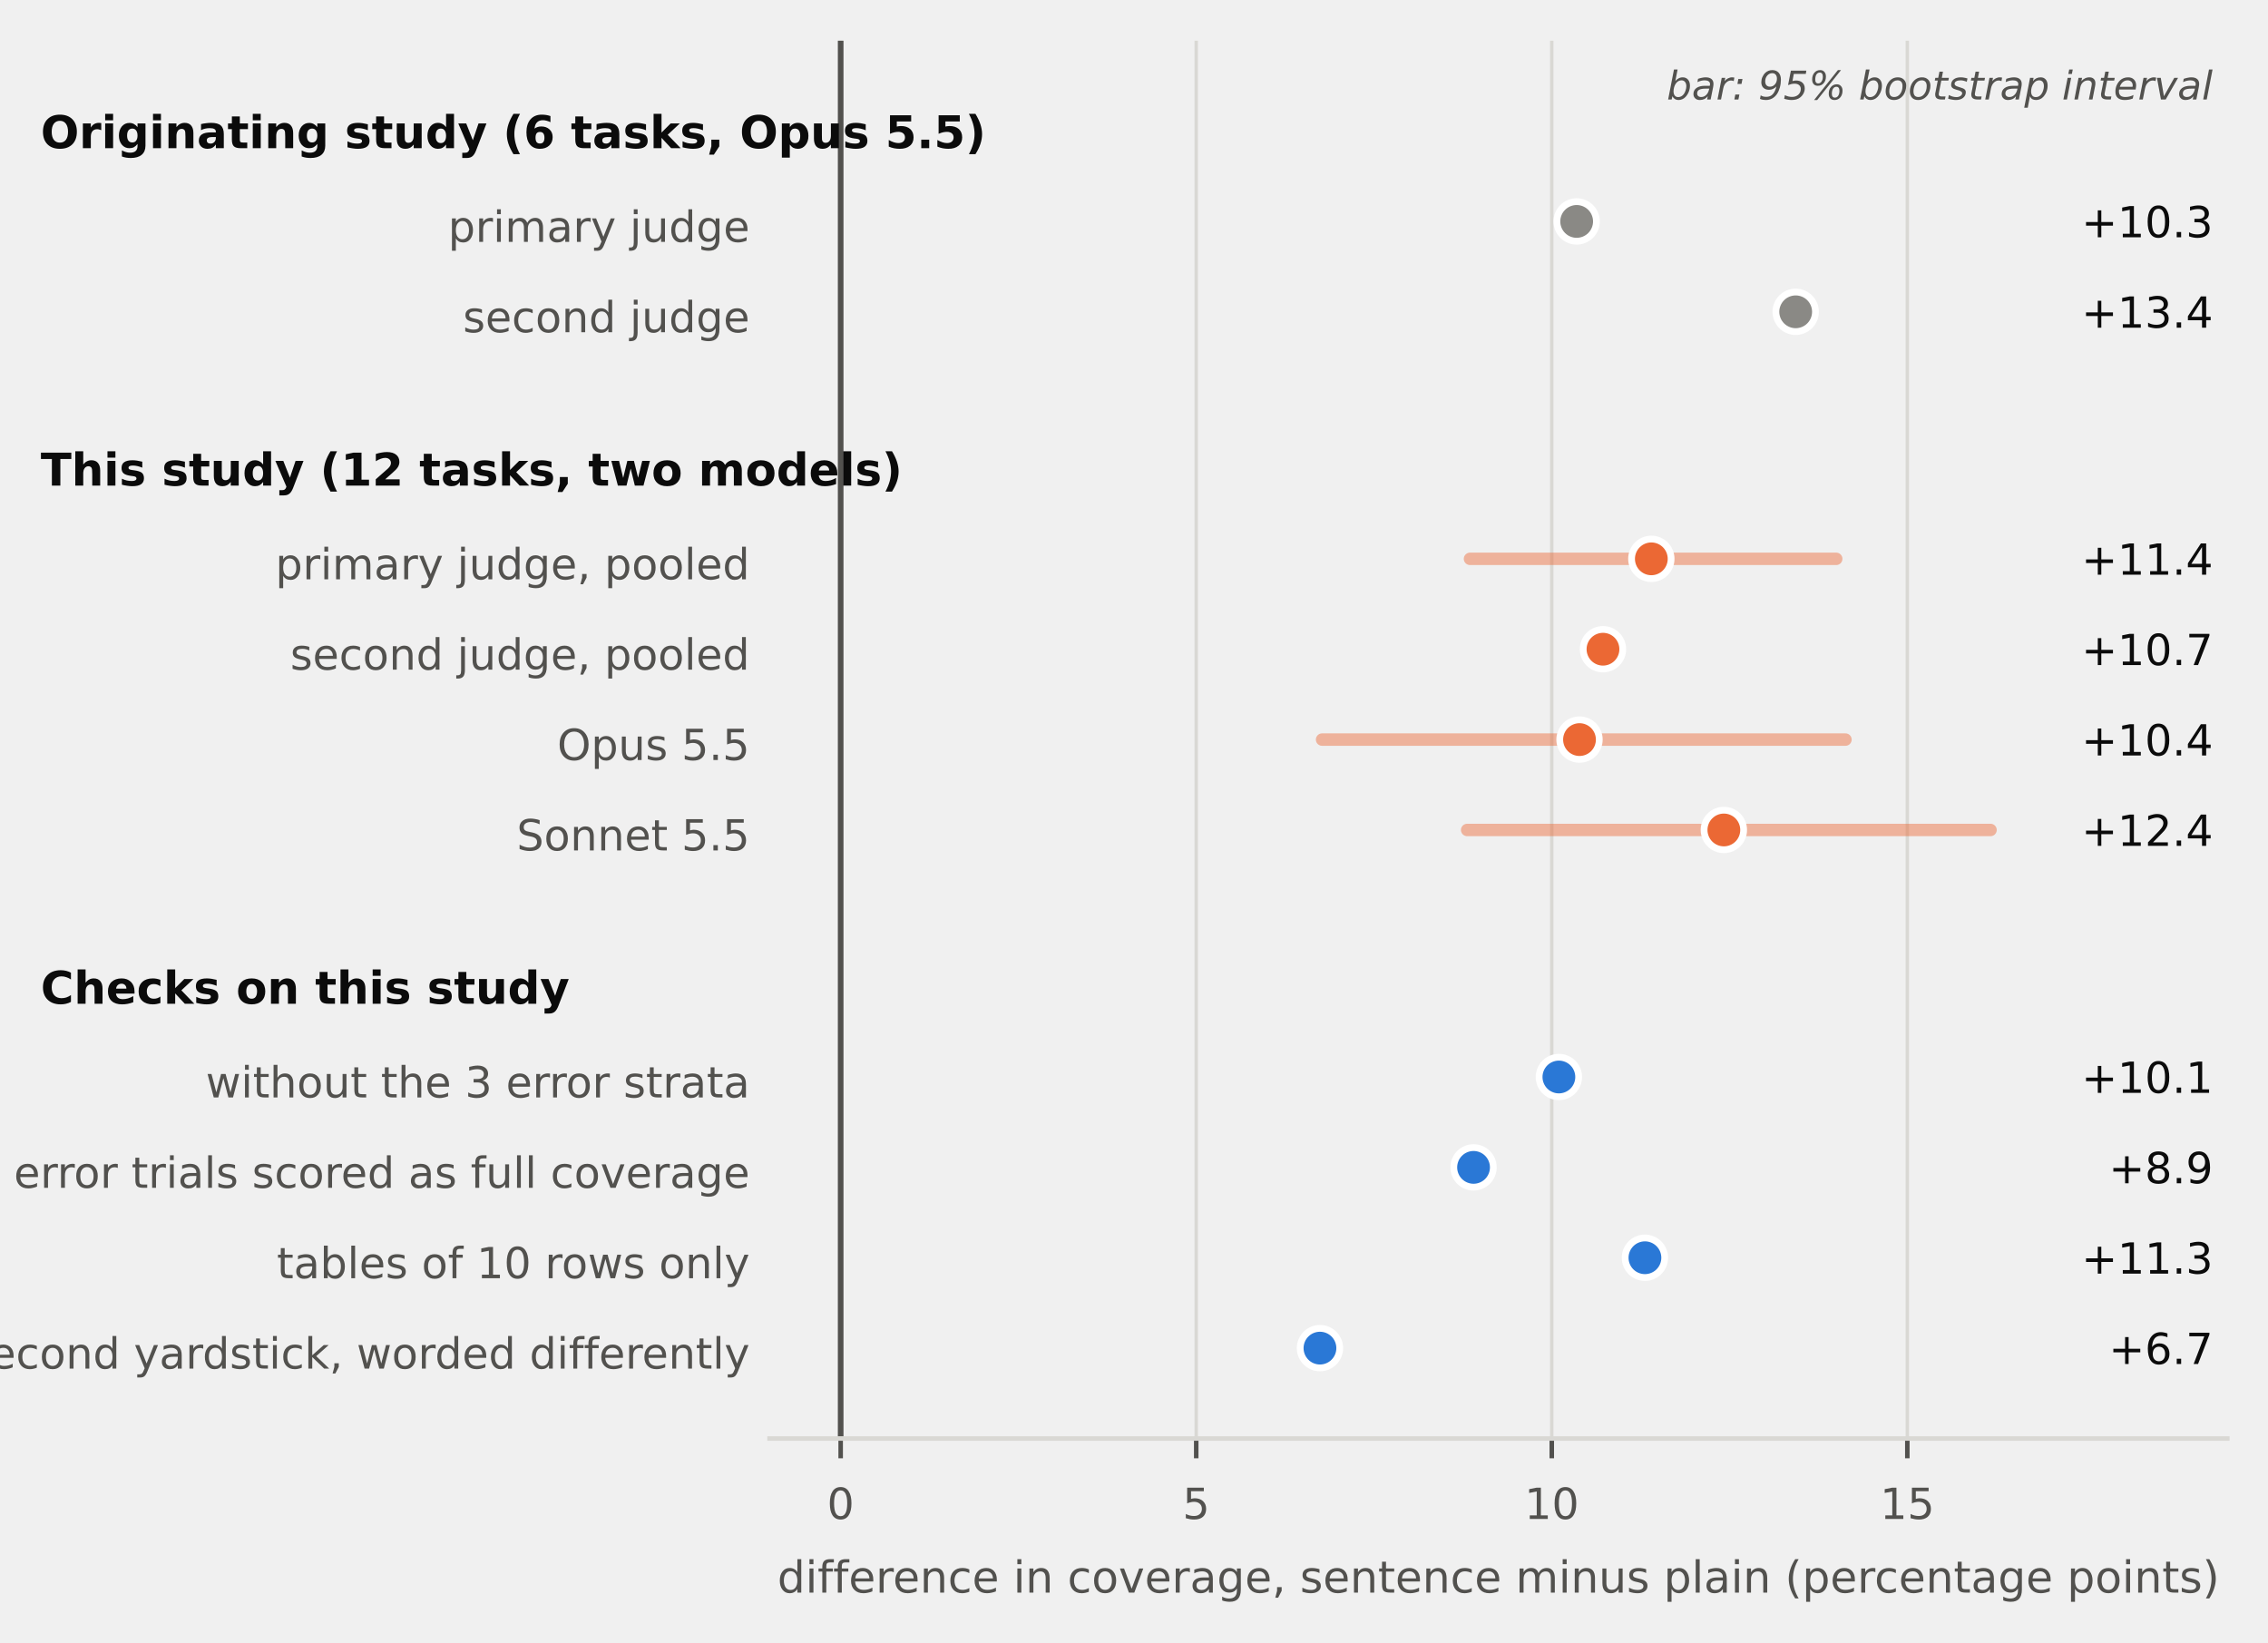
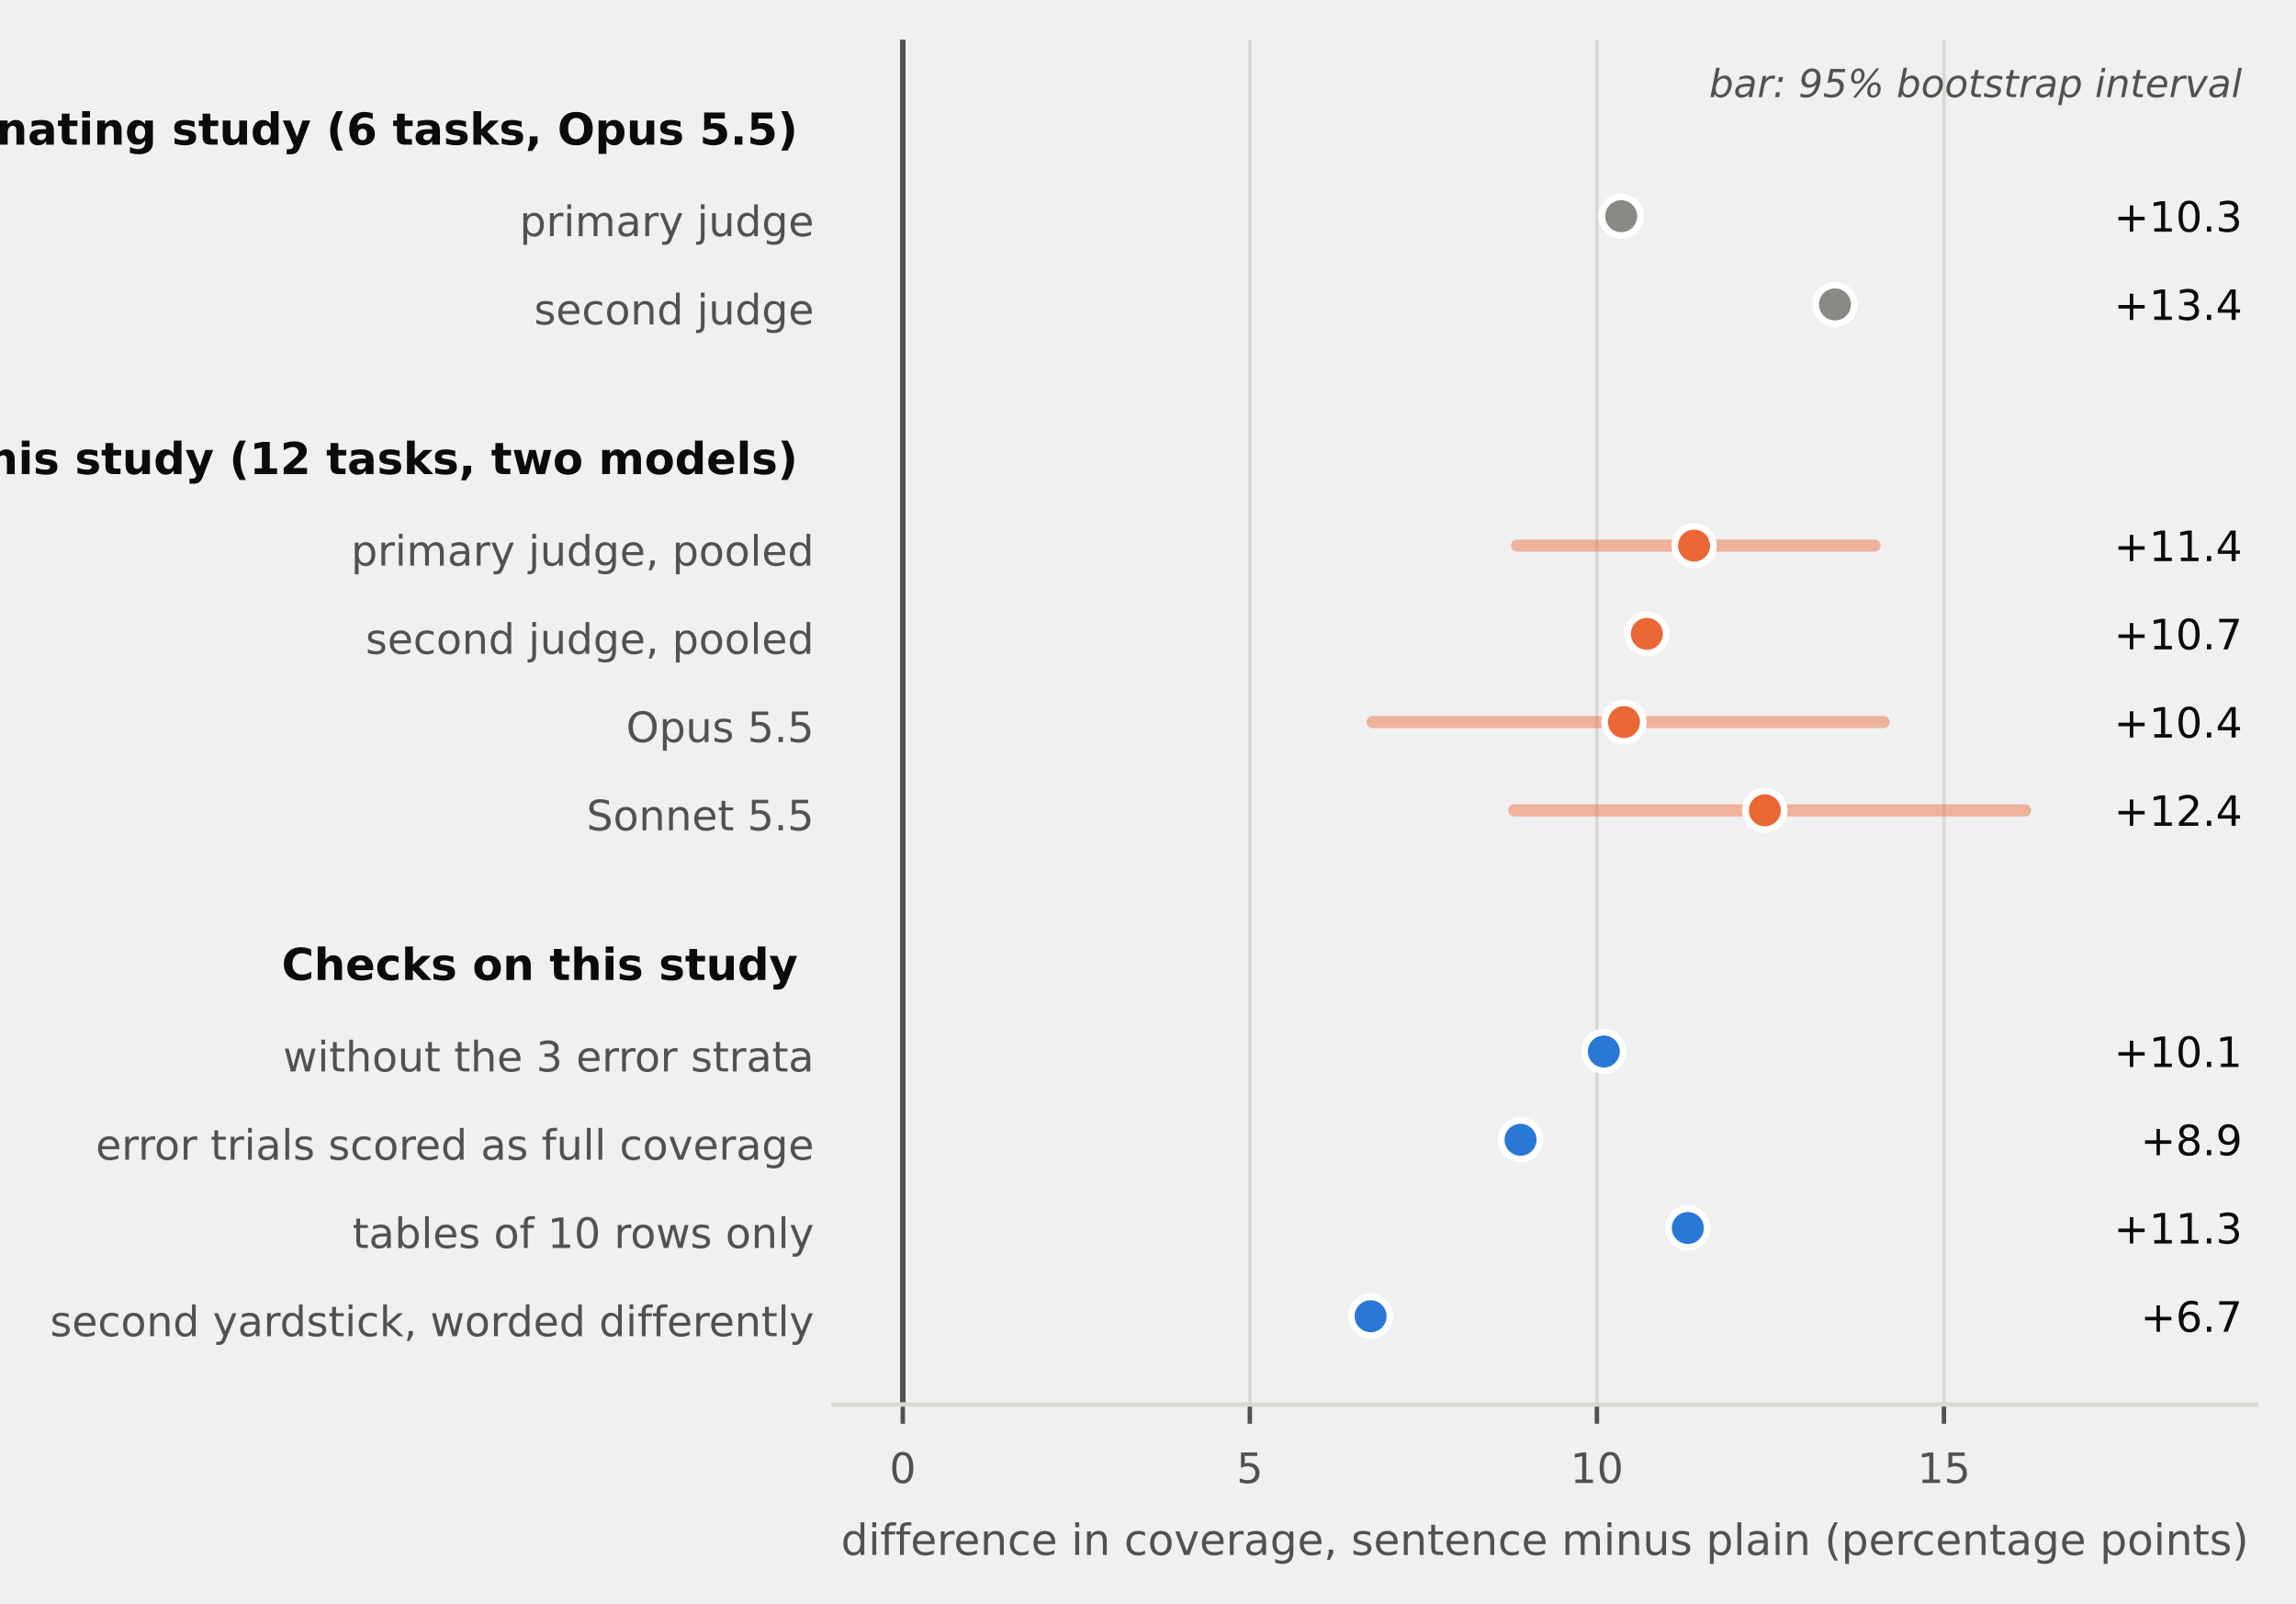
- <svg xmlns="http://www.w3.org/2000/svg" xmlns:xlink="http://www.w3.org/1999/xlink" width="401.472pt" height="290.769pt" viewBox="0 0 401.472 290.769" version="1.1">
+ <svg xmlns="http://www.w3.org/2000/svg" xmlns:xlink="http://www.w3.org/1999/xlink" width="416.383pt" height="290.769pt" viewBox="0 0 416.383 290.769" version="1.1">
  <defs>
    <style type="text/css">*{stroke-linejoin: round; stroke-linecap: butt}</style>
  </defs>
  <g id="figure_1">
    <g id="patch_1">
-       <path d="M 0 290.769  L 401.472 290.769  L 401.472 0  L 0 0  L 0 290.769  z " style="fill: none" />
+       <path d="M 0 290.769  L 416.383 290.769  L 416.383 0  L 0 0  L 0 290.769  z " style="fill: none" />
    </g>
    <g id="axes_1">
      <g id="patch_2">
-         <path d="M 136.224 254.628  L 394.272 254.628  L 394.272 7.2  L 136.224 7.2  L 136.224 254.628  z " style="fill: none" />
+         <path d="M 151.135 254.628  L 409.183 254.628  L 409.183 7.2  L 151.135 7.2  L 151.135 254.628  z " style="fill: none" />
      </g>
      <g id="matplotlib.axis_1">
        <g id="xtick_1">
          <g id="line2d_1">
-             <path d="M 148.812 254.628  L 148.812 7.2  " clip-path="url(#pe74de1eb6b)" style="fill: none; stroke: #d9d8d4; stroke-width: 0.6; stroke-linecap: square" />
+             <path d="M 163.723 254.628  L 163.723 7.2  " clip-path="url(#pe034add187)" style="fill: none; stroke: #d9d8d4; stroke-width: 0.6; stroke-linecap: square" />
          </g>
          <g id="line2d_2">
            <defs>
              <path id="m76695bbce8" d="M 0 0  L 0 3.5  " style="stroke: #52514e; stroke-width: 0.8" />
            </defs>
            <g>
-               <use xlink:href="#m76695bbce8" x="148.812" y="254.628" style="fill: #52514e; stroke: #52514e; stroke-width: 0.8" />
+               <use xlink:href="#m76695bbce8" x="163.723" y="254.628" style="fill: #52514e; stroke: #52514e; stroke-width: 0.8" />
            </g>
          </g>
          <g id="text_1">
-             <text style="font-size: 7.6px; font-family: 'Helvetica Neue', 'DejaVu Sans'; text-anchor: middle; fill: #52514e" x="148.812" y="268.863" transform="rotate(-0 148.8117 268.8632)">0</text>
+             <text style="font-size: 7.6px; font-family: 'Helvetica Neue', 'DejaVu Sans'; text-anchor: middle; fill: #52514e" x="163.723" y="268.863" transform="rotate(-0 163.7227 268.8632)">0</text>
          </g>
        </g>
        <g id="xtick_2">
          <g id="line2d_3">
-             <path d="M 211.75 254.628  L 211.75 7.2  " clip-path="url(#pe74de1eb6b)" style="fill: none; stroke: #d9d8d4; stroke-width: 0.6; stroke-linecap: square" />
+             <path d="M 226.661 254.628  L 226.661 7.2  " clip-path="url(#pe034add187)" style="fill: none; stroke: #d9d8d4; stroke-width: 0.6; stroke-linecap: square" />
          </g>
          <g id="line2d_4">
            <g>
-               <use xlink:href="#m76695bbce8" x="211.75" y="254.628" style="fill: #52514e; stroke: #52514e; stroke-width: 0.8" />
+               <use xlink:href="#m76695bbce8" x="226.661" y="254.628" style="fill: #52514e; stroke: #52514e; stroke-width: 0.8" />
            </g>
          </g>
          <g id="text_2">
-             <text style="font-size: 7.6px; font-family: 'Helvetica Neue', 'DejaVu Sans'; text-anchor: middle; fill: #52514e" x="211.75" y="268.863" transform="rotate(-0 211.7502 268.8632)">5</text>
+             <text style="font-size: 7.6px; font-family: 'Helvetica Neue', 'DejaVu Sans'; text-anchor: middle; fill: #52514e" x="226.661" y="268.863" transform="rotate(-0 226.6612 268.8632)">5</text>
          </g>
        </g>
        <g id="xtick_3">
          <g id="line2d_5">
-             <path d="M 274.689 254.628  L 274.689 7.2  " clip-path="url(#pe74de1eb6b)" style="fill: none; stroke: #d9d8d4; stroke-width: 0.6; stroke-linecap: square" />
+             <path d="M 289.6 254.628  L 289.6 7.2  " clip-path="url(#pe034add187)" style="fill: none; stroke: #d9d8d4; stroke-width: 0.6; stroke-linecap: square" />
          </g>
          <g id="line2d_6">
            <g>
-               <use xlink:href="#m76695bbce8" x="274.689" y="254.628" style="fill: #52514e; stroke: #52514e; stroke-width: 0.8" />
+               <use xlink:href="#m76695bbce8" x="289.6" y="254.628" style="fill: #52514e; stroke: #52514e; stroke-width: 0.8" />
            </g>
          </g>
          <g id="text_3">
-             <text style="font-size: 7.6px; font-family: 'Helvetica Neue', 'DejaVu Sans'; text-anchor: middle; fill: #52514e" x="274.689" y="268.863" transform="rotate(-0 274.6888 268.8632)">10</text>
+             <text style="font-size: 7.6px; font-family: 'Helvetica Neue', 'DejaVu Sans'; text-anchor: middle; fill: #52514e" x="289.6" y="268.863" transform="rotate(-0 289.5997 268.8632)">10</text>
          </g>
        </g>
        <g id="xtick_4">
          <g id="line2d_7">
-             <path d="M 337.627 254.628  L 337.627 7.2  " clip-path="url(#pe74de1eb6b)" style="fill: none; stroke: #d9d8d4; stroke-width: 0.6; stroke-linecap: square" />
+             <path d="M 352.538 254.628  L 352.538 7.2  " clip-path="url(#pe034add187)" style="fill: none; stroke: #d9d8d4; stroke-width: 0.6; stroke-linecap: square" />
          </g>
          <g id="line2d_8">
            <g>
-               <use xlink:href="#m76695bbce8" x="337.627" y="254.628" style="fill: #52514e; stroke: #52514e; stroke-width: 0.8" />
+               <use xlink:href="#m76695bbce8" x="352.538" y="254.628" style="fill: #52514e; stroke: #52514e; stroke-width: 0.8" />
            </g>
          </g>
          <g id="text_4">
-             <text style="font-size: 7.6px; font-family: 'Helvetica Neue', 'DejaVu Sans'; text-anchor: middle; fill: #52514e" x="337.627" y="268.863" transform="rotate(-0 337.6273 268.8632)">15</text>
+             <text style="font-size: 7.6px; font-family: 'Helvetica Neue', 'DejaVu Sans'; text-anchor: middle; fill: #52514e" x="352.538" y="268.863" transform="rotate(-0 352.5383 268.8632)">15</text>
          </g>
        </g>
        <g id="text_5">
-           <text style="font-size: 7.8px; font-family: 'Helvetica Neue', 'DejaVu Sans'; text-anchor: middle; fill: #52514e" x="265.248" y="281.908" transform="rotate(-0 265.248 281.9076)">difference in coverage, sentence minus plain (percentage points)</text>
+           <text style="font-size: 7.8px; font-family: 'Helvetica Neue', 'DejaVu Sans'; text-anchor: middle; fill: #52514e" x="280.159" y="281.908" transform="rotate(-0 280.159 281.9076)">difference in coverage, sentence minus plain (percentage points)</text>
        </g>
      </g>
      <g id="matplotlib.axis_2">
        <g id="ytick_1">
          <g id="line2d_9" />
          <g id="text_6">
-             <text style="font-size: 7.6px; font-family: 'Helvetica Neue', 'DejaVu Sans'; text-anchor: end; fill: #52514e" x="132.724" y="42.813" transform="rotate(-0 132.724 42.8126)">primary judge</text>
+             <text style="font-size: 7.6px; font-family: 'Helvetica Neue', 'DejaVu Sans'; text-anchor: end; fill: #52514e" x="147.635" y="42.813" transform="rotate(-0 147.635 42.8126)">primary judge</text>
          </g>
        </g>
        <g id="ytick_2">
          <g id="line2d_10" />
          <g id="text_7">
-             <text style="font-size: 7.6px; font-family: 'Helvetica Neue', 'DejaVu Sans'; text-anchor: end; fill: #52514e" x="132.724" y="58.81" transform="rotate(-0 132.724 58.8101)">second judge</text>
+             <text style="font-size: 7.6px; font-family: 'Helvetica Neue', 'DejaVu Sans'; text-anchor: end; fill: #52514e" x="147.635" y="58.81" transform="rotate(-0 147.635 58.8101)">second judge</text>
          </g>
        </g>
        <g id="ytick_3">
          <g id="line2d_11" />
          <g id="text_8">
-             <text style="font-size: 7.6px; font-family: 'Helvetica Neue', 'DejaVu Sans'; text-anchor: end; fill: #52514e" x="132.724" y="102.537" transform="rotate(-0 132.724 102.5366)">primary judge, pooled</text>
+             <text style="font-size: 7.6px; font-family: 'Helvetica Neue', 'DejaVu Sans'; text-anchor: end; fill: #52514e" x="147.635" y="102.537" transform="rotate(-0 147.635 102.5366)">primary judge, pooled</text>
          </g>
        </g>
        <g id="ytick_4">
          <g id="line2d_12" />
          <g id="text_9">
-             <text style="font-size: 7.6px; font-family: 'Helvetica Neue', 'DejaVu Sans'; text-anchor: end; fill: #52514e" x="132.724" y="118.534" transform="rotate(-0 132.724 118.5341)">second judge, pooled</text>
+             <text style="font-size: 7.6px; font-family: 'Helvetica Neue', 'DejaVu Sans'; text-anchor: end; fill: #52514e" x="147.635" y="118.534" transform="rotate(-0 147.635 118.5341)">second judge, pooled</text>
          </g>
        </g>
        <g id="ytick_5">
          <g id="line2d_13" />
          <g id="text_10">
-             <text style="font-size: 7.6px; font-family: 'Helvetica Neue', 'DejaVu Sans'; text-anchor: end; fill: #52514e" x="132.724" y="134.532" transform="rotate(-0 132.724 134.5316)">Opus 5.5</text>
+             <text style="font-size: 7.6px; font-family: 'Helvetica Neue', 'DejaVu Sans'; text-anchor: end; fill: #52514e" x="147.635" y="134.532" transform="rotate(-0 147.635 134.5316)">Opus 5.5</text>
          </g>
        </g>
        <g id="ytick_6">
          <g id="line2d_14" />
          <g id="text_11">
-             <text style="font-size: 7.6px; font-family: 'Helvetica Neue', 'DejaVu Sans'; text-anchor: end; fill: #52514e" x="132.724" y="150.529" transform="rotate(-0 132.724 150.5291)">Sonnet 5.5</text>
+             <text style="font-size: 7.6px; font-family: 'Helvetica Neue', 'DejaVu Sans'; text-anchor: end; fill: #52514e" x="147.635" y="150.529" transform="rotate(-0 147.635 150.5291)">Sonnet 5.5</text>
          </g>
        </g>
        <g id="ytick_7">
          <g id="line2d_15" />
          <g id="text_12">
-             <text style="font-size: 7.6px; font-family: 'Helvetica Neue', 'DejaVu Sans'; text-anchor: end; fill: #52514e" x="132.724" y="194.256" transform="rotate(-0 132.724 194.2556)">without the 3 error strata</text>
+             <text style="font-size: 7.6px; font-family: 'Helvetica Neue', 'DejaVu Sans'; text-anchor: end; fill: #52514e" x="147.635" y="194.256" transform="rotate(-0 147.635 194.2556)">without the 3 error strata</text>
          </g>
        </g>
        <g id="ytick_8">
          <g id="line2d_16" />
          <g id="text_13">
-             <text style="font-size: 7.6px; font-family: 'Helvetica Neue', 'DejaVu Sans'; text-anchor: end; fill: #52514e" x="132.724" y="210.253" transform="rotate(-0 132.724 210.2531)">error trials scored as full coverage</text>
+             <text style="font-size: 7.6px; font-family: 'Helvetica Neue', 'DejaVu Sans'; text-anchor: end; fill: #52514e" x="147.635" y="210.253" transform="rotate(-0 147.635 210.2531)">error trials scored as full coverage</text>
          </g>
        </g>
        <g id="ytick_9">
          <g id="line2d_17" />
          <g id="text_14">
-             <text style="font-size: 7.6px; font-family: 'Helvetica Neue', 'DejaVu Sans'; text-anchor: end; fill: #52514e" x="132.724" y="226.251" transform="rotate(-0 132.724 226.2506)">tables of 10 rows only</text>
+             <text style="font-size: 7.6px; font-family: 'Helvetica Neue', 'DejaVu Sans'; text-anchor: end; fill: #52514e" x="147.635" y="226.251" transform="rotate(-0 147.635 226.2506)">tables of 10 rows only</text>
          </g>
        </g>
        <g id="ytick_10">
          <g id="line2d_18" />
          <g id="text_15">
-             <text style="font-size: 7.6px; font-family: 'Helvetica Neue', 'DejaVu Sans'; text-anchor: end; fill: #52514e" x="132.724" y="242.248" transform="rotate(-0 132.724 242.2481)">second yardstick, worded differently</text>
+             <text style="font-size: 7.6px; font-family: 'Helvetica Neue', 'DejaVu Sans'; text-anchor: end; fill: #52514e" x="147.635" y="242.248" transform="rotate(-0 147.635 242.2481)">second yardstick, worded differently</text>
          </g>
        </g>
      </g>
      <g id="line2d_19">
        <defs>
          <path id="m700294fc83" d="M 0 3.5  C 0.928 3.5 1.819 3.131 2.475 2.475  C 3.131 1.819 3.5 0.928 3.5 0  C 3.5 -0.928 3.131 -1.819 2.475 -2.475  C 1.819 -3.131 0.928 -3.5 0 -3.5  C -0.928 -3.5 -1.819 -3.131 -2.475 -2.475  C -3.131 -1.819 -3.5 -0.928 -3.5 0  C -3.5 0.928 -3.131 1.819 -2.475 2.475  C -1.819 3.131 -0.928 3.5 0 3.5  z " style="stroke: #ffffff; stroke-width: 1.2" />
        </defs>
-         <g clip-path="url(#pe74de1eb6b)">
-           <use xlink:href="#m700294fc83" x="279.094" y="39.195" style="fill: #8a8985; stroke: #ffffff; stroke-width: 1.2" />
+         <g clip-path="url(#pe034add187)">
+           <use xlink:href="#m700294fc83" x="294.005" y="39.195" style="fill: #8a8985; stroke: #ffffff; stroke-width: 1.2" />
        </g>
      </g>
      <g id="line2d_20">
-         <g clip-path="url(#pe74de1eb6b)">
-           <use xlink:href="#m700294fc83" x="317.865" y="55.193" style="fill: #8a8985; stroke: #ffffff; stroke-width: 1.2" />
+         <g clip-path="url(#pe034add187)">
+           <use xlink:href="#m700294fc83" x="332.776" y="55.193" style="fill: #8a8985; stroke: #ffffff; stroke-width: 1.2" />
        </g>
      </g>
      <g id="line2d_21">
-         <path d="M 260.213 98.919  L 325.04 98.919  " clip-path="url(#pe74de1eb6b)" style="fill: none; stroke: #eb6834; stroke-opacity: 0.45; stroke-width: 2.2; stroke-linecap: round" />
+         <path d="M 275.124 98.919  L 339.951 98.919  " clip-path="url(#pe034add187)" style="fill: none; stroke: #eb6834; stroke-opacity: 0.45; stroke-width: 2.2; stroke-linecap: round" />
      </g>
      <g id="line2d_22">
        <defs>
          <path id="mebd650de02" d="M 0 3.5  C 0.928 3.5 1.819 3.131 2.475 2.475  C 3.131 1.819 3.5 0.928 3.5 0  C 3.5 -0.928 3.131 -1.819 2.475 -2.475  C 1.819 -3.131 0.928 -3.5 0 -3.5  C -0.928 -3.5 -1.819 -3.131 -2.475 -2.475  C -3.131 -1.819 -3.5 -0.928 -3.5 0  C -3.5 0.928 -3.131 1.819 -2.475 2.475  C -1.819 3.131 -0.928 3.5 0 3.5  z " style="stroke: #ffffff; stroke-width: 1.2" />
        </defs>
-         <g clip-path="url(#pe74de1eb6b)">
-           <use xlink:href="#mebd650de02" x="292.312" y="98.919" style="fill: #eb6834; stroke: #ffffff; stroke-width: 1.2" />
+         <g clip-path="url(#pe034add187)">
+           <use xlink:href="#mebd650de02" x="307.223" y="98.919" style="fill: #eb6834; stroke: #ffffff; stroke-width: 1.2" />
        </g>
      </g>
      <g id="line2d_23">
-         <g clip-path="url(#pe74de1eb6b)">
-           <use xlink:href="#mebd650de02" x="283.752" y="114.916" style="fill: #eb6834; stroke: #ffffff; stroke-width: 1.2" />
+         <g clip-path="url(#pe034add187)">
+           <use xlink:href="#mebd650de02" x="298.663" y="114.916" style="fill: #eb6834; stroke: #ffffff; stroke-width: 1.2" />
        </g>
      </g>
      <g id="line2d_24">
-         <path d="M 234.03 130.914  L 326.676 130.914  " clip-path="url(#pe74de1eb6b)" style="fill: none; stroke: #eb6834; stroke-opacity: 0.45; stroke-width: 2.2; stroke-linecap: round" />
+         <path d="M 248.941 130.914  L 341.587 130.914  " clip-path="url(#pe034add187)" style="fill: none; stroke: #eb6834; stroke-opacity: 0.45; stroke-width: 2.2; stroke-linecap: round" />
      </g>
      <g id="line2d_25">
-         <g clip-path="url(#pe74de1eb6b)">
-           <use xlink:href="#mebd650de02" x="279.598" y="130.914" style="fill: #eb6834; stroke: #ffffff; stroke-width: 1.2" />
+         <g clip-path="url(#pe034add187)">
+           <use xlink:href="#mebd650de02" x="294.509" y="130.914" style="fill: #eb6834; stroke: #ffffff; stroke-width: 1.2" />
        </g>
      </g>
      <g id="line2d_26">
-         <path d="M 259.709 146.911  L 352.355 146.911  " clip-path="url(#pe74de1eb6b)" style="fill: none; stroke: #eb6834; stroke-opacity: 0.45; stroke-width: 2.2; stroke-linecap: round" />
+         <path d="M 274.62 146.911  L 367.266 146.911  " clip-path="url(#pe034add187)" style="fill: none; stroke: #eb6834; stroke-opacity: 0.45; stroke-width: 2.2; stroke-linecap: round" />
      </g>
      <g id="line2d_27">
-         <g clip-path="url(#pe74de1eb6b)">
-           <use xlink:href="#mebd650de02" x="305.151" y="146.911" style="fill: #eb6834; stroke: #ffffff; stroke-width: 1.2" />
+         <g clip-path="url(#pe034add187)">
+           <use xlink:href="#mebd650de02" x="320.062" y="146.911" style="fill: #eb6834; stroke: #ffffff; stroke-width: 1.2" />
        </g>
      </g>
      <g id="line2d_28">
        <defs>
          <path id="m8c7ac39cb0" d="M 0 3.5  C 0.928 3.5 1.819 3.131 2.475 2.475  C 3.131 1.819 3.5 0.928 3.5 0  C 3.5 -0.928 3.131 -1.819 2.475 -2.475  C 1.819 -3.131 0.928 -3.5 0 -3.5  C -0.928 -3.5 -1.819 -3.131 -2.475 -2.475  C -3.131 -1.819 -3.5 -0.928 -3.5 0  C -3.5 0.928 -3.131 1.819 -2.475 2.475  C -1.819 3.131 -0.928 3.5 0 3.5  z " style="stroke: #ffffff; stroke-width: 1.2" />
        </defs>
-         <g clip-path="url(#pe74de1eb6b)">
-           <use xlink:href="#m8c7ac39cb0" x="275.948" y="190.638" style="fill: #2a78d6; stroke: #ffffff; stroke-width: 1.2" />
+         <g clip-path="url(#pe034add187)">
+           <use xlink:href="#m8c7ac39cb0" x="290.859" y="190.638" style="fill: #2a78d6; stroke: #ffffff; stroke-width: 1.2" />
        </g>
      </g>
      <g id="line2d_29">
-         <g clip-path="url(#pe74de1eb6b)">
-           <use xlink:href="#m8c7ac39cb0" x="260.842" y="206.636" style="fill: #2a78d6; stroke: #ffffff; stroke-width: 1.2" />
+         <g clip-path="url(#pe034add187)">
+           <use xlink:href="#m8c7ac39cb0" x="275.753" y="206.636" style="fill: #2a78d6; stroke: #ffffff; stroke-width: 1.2" />
        </g>
      </g>
      <g id="line2d_30">
-         <g clip-path="url(#pe74de1eb6b)">
-           <use xlink:href="#m8c7ac39cb0" x="291.179" y="222.633" style="fill: #2a78d6; stroke: #ffffff; stroke-width: 1.2" />
+         <g clip-path="url(#pe034add187)">
+           <use xlink:href="#m8c7ac39cb0" x="306.09" y="222.633" style="fill: #2a78d6; stroke: #ffffff; stroke-width: 1.2" />
        </g>
      </g>
      <g id="line2d_31">
-         <g clip-path="url(#pe74de1eb6b)">
-           <use xlink:href="#m8c7ac39cb0" x="233.653" y="238.631" style="fill: #2a78d6; stroke: #ffffff; stroke-width: 1.2" />
+         <g clip-path="url(#pe034add187)">
+           <use xlink:href="#m8c7ac39cb0" x="248.564" y="238.631" style="fill: #2a78d6; stroke: #ffffff; stroke-width: 1.2" />
        </g>
      </g>
      <g id="line2d_32">
-         <path d="M 148.812 254.628  L 148.812 7.2  " clip-path="url(#pe74de1eb6b)" style="fill: none; stroke: #52514e; stroke-linecap: square" />
+         <path d="M 163.723 254.628  L 163.723 7.2  " clip-path="url(#pe034add187)" style="fill: none; stroke: #52514e; stroke-linecap: square" />
      </g>
      <g id="patch_3">
-         <path d="M 136.224 254.628  L 394.272 254.628  " style="fill: none; stroke: #d9d8d4; stroke-width: 0.8; stroke-linejoin: miter; stroke-linecap: square" />
+         <path d="M 151.135 254.628  L 409.183 254.628  " style="fill: none; stroke: #d9d8d4; stroke-width: 0.8; stroke-linejoin: miter; stroke-linecap: square" />
      </g>
      <g id="text_16">
-         <text style="font-weight: 700; font-size: 8px; font-family: 'Helvetica Neue', 'DejaVu Sans'; text-anchor: start; fill: #0b0b0b" x="7.2" y="26.23" transform="rotate(-0 7.2 26.2295)">Originating study (6 tasks, Opus 5.5)</text>
+         <text style="font-weight: 700; font-size: 8px; font-family: 'Helvetica Neue', 'DejaVu Sans'; text-anchor: end; fill: #0b0b0b" x="144.684" y="26.23" transform="rotate(-0 144.6838 26.2295)">Originating study (6 tasks, Opus 5.5)</text>
      </g>
      <g id="text_17">
-         <text style="font-size: 7.6px; font-family: 'Helvetica Neue', 'DejaVu Sans'; text-anchor: end; fill: #0b0b0b" x="391.754" y="42.003" transform="rotate(-0 391.7545 42.0032)">+10.3</text>
+         <text style="font-size: 7.6px; font-family: 'Helvetica Neue', 'DejaVu Sans'; text-anchor: end; fill: #0b0b0b" x="406.665" y="42.003" transform="rotate(-0 406.6654 42.0032)">+10.3</text>
      </g>
      <g id="text_18">
-         <text style="font-size: 7.6px; font-family: 'Helvetica Neue', 'DejaVu Sans'; text-anchor: end; fill: #0b0b0b" x="391.754" y="58.001" transform="rotate(-0 391.7545 58.0007)">+13.4</text>
+         <text style="font-size: 7.6px; font-family: 'Helvetica Neue', 'DejaVu Sans'; text-anchor: end; fill: #0b0b0b" x="406.665" y="58.001" transform="rotate(-0 406.6654 58.0007)">+13.4</text>
      </g>
      <g id="text_19">
-         <text style="font-weight: 700; font-size: 8px; font-family: 'Helvetica Neue', 'DejaVu Sans'; text-anchor: start; fill: #0b0b0b" x="7.2" y="85.954" transform="rotate(-0 7.2 85.9535)">This study (12 tasks, two models)</text>
+         <text style="font-weight: 700; font-size: 8px; font-family: 'Helvetica Neue', 'DejaVu Sans'; text-anchor: end; fill: #0b0b0b" x="144.684" y="85.954" transform="rotate(-0 144.6838 85.9535)">This study (12 tasks, two models)</text>
      </g>
      <g id="text_20">
-         <text style="font-size: 7.6px; font-family: 'Helvetica Neue', 'DejaVu Sans'; text-anchor: end; fill: #0b0b0b" x="391.754" y="101.727" transform="rotate(-0 391.7545 101.7272)">+11.4</text>
+         <text style="font-size: 7.6px; font-family: 'Helvetica Neue', 'DejaVu Sans'; text-anchor: end; fill: #0b0b0b" x="406.665" y="101.727" transform="rotate(-0 406.6654 101.7272)">+11.4</text>
      </g>
      <g id="text_21">
-         <text style="font-size: 7.6px; font-family: 'Helvetica Neue', 'DejaVu Sans'; text-anchor: end; fill: #0b0b0b" x="391.754" y="117.725" transform="rotate(-0 391.7545 117.7247)">+10.7</text>
+         <text style="font-size: 7.6px; font-family: 'Helvetica Neue', 'DejaVu Sans'; text-anchor: end; fill: #0b0b0b" x="406.665" y="117.725" transform="rotate(-0 406.6654 117.7247)">+10.7</text>
      </g>
      <g id="text_22">
-         <text style="font-size: 7.6px; font-family: 'Helvetica Neue', 'DejaVu Sans'; text-anchor: end; fill: #0b0b0b" x="391.754" y="133.722" transform="rotate(-0 391.7545 133.7222)">+10.4</text>
+         <text style="font-size: 7.6px; font-family: 'Helvetica Neue', 'DejaVu Sans'; text-anchor: end; fill: #0b0b0b" x="406.665" y="133.722" transform="rotate(-0 406.6654 133.7222)">+10.4</text>
      </g>
      <g id="text_23">
-         <text style="font-size: 7.6px; font-family: 'Helvetica Neue', 'DejaVu Sans'; text-anchor: end; fill: #0b0b0b" x="391.754" y="149.72" transform="rotate(-0 391.7545 149.7197)">+12.4</text>
+         <text style="font-size: 7.6px; font-family: 'Helvetica Neue', 'DejaVu Sans'; text-anchor: end; fill: #0b0b0b" x="406.665" y="149.72" transform="rotate(-0 406.6654 149.7197)">+12.4</text>
      </g>
      <g id="text_24">
-         <text style="font-weight: 700; font-size: 8px; font-family: 'Helvetica Neue', 'DejaVu Sans'; text-anchor: start; fill: #0b0b0b" x="7.2" y="177.673" transform="rotate(-0 7.2 177.6725)">Checks on this study</text>
+         <text style="font-weight: 700; font-size: 8px; font-family: 'Helvetica Neue', 'DejaVu Sans'; text-anchor: end; fill: #0b0b0b" x="144.684" y="177.673" transform="rotate(-0 144.6838 177.6725)">Checks on this study</text>
      </g>
      <g id="text_25">
-         <text style="font-size: 7.6px; font-family: 'Helvetica Neue', 'DejaVu Sans'; text-anchor: end; fill: #0b0b0b" x="391.754" y="193.446" transform="rotate(-0 391.7545 193.4462)">+10.1</text>
+         <text style="font-size: 7.6px; font-family: 'Helvetica Neue', 'DejaVu Sans'; text-anchor: end; fill: #0b0b0b" x="406.665" y="193.446" transform="rotate(-0 406.6654 193.4462)">+10.1</text>
      </g>
      <g id="text_26">
-         <text style="font-size: 7.6px; font-family: 'Helvetica Neue', 'DejaVu Sans'; text-anchor: end; fill: #0b0b0b" x="391.754" y="209.444" transform="rotate(-0 391.7545 209.4437)">+8.9</text>
+         <text style="font-size: 7.6px; font-family: 'Helvetica Neue', 'DejaVu Sans'; text-anchor: end; fill: #0b0b0b" x="406.665" y="209.444" transform="rotate(-0 406.6654 209.4437)">+8.9</text>
      </g>
      <g id="text_27">
-         <text style="font-size: 7.6px; font-family: 'Helvetica Neue', 'DejaVu Sans'; text-anchor: end; fill: #0b0b0b" x="391.754" y="225.441" transform="rotate(-0 391.7545 225.4412)">+11.3</text>
+         <text style="font-size: 7.6px; font-family: 'Helvetica Neue', 'DejaVu Sans'; text-anchor: end; fill: #0b0b0b" x="406.665" y="225.441" transform="rotate(-0 406.6654 225.4412)">+11.3</text>
      </g>
      <g id="text_28">
-         <text style="font-size: 7.6px; font-family: 'Helvetica Neue', 'DejaVu Sans'; text-anchor: end; fill: #0b0b0b" x="391.754" y="241.439" transform="rotate(-0 391.7545 241.4387)">+6.7</text>
+         <text style="font-size: 7.6px; font-family: 'Helvetica Neue', 'DejaVu Sans'; text-anchor: end; fill: #0b0b0b" x="406.665" y="241.439" transform="rotate(-0 406.6654 241.4387)">+6.7</text>
      </g>
      <g id="text_29">
-         <text style="font-style: italic; font-size: 7px; font-family: 'Helvetica Neue', 'DejaVu Sans'; text-anchor: end; fill: #52514e" x="391.692" y="17.61" transform="rotate(-0 391.6915 17.61042)">bar: 95% bootstrap interval</text>
+         <text style="font-style: italic; font-size: 7px; font-family: 'Helvetica Neue', 'DejaVu Sans'; text-anchor: end; fill: #52514e" x="406.602" y="17.61" transform="rotate(-0 406.6025 17.61042)">bar: 95% bootstrap interval</text>
      </g>
    </g>
  </g>
  <defs>
-     <clipPath id="pe74de1eb6b">
-       <rect x="136.224" y="7.2" width="258.048" height="247.428" />
+     <clipPath id="pe034add187">
+       <rect x="151.135" y="7.2" width="258.048" height="247.428" />
    </clipPath>
  </defs>
</svg>
